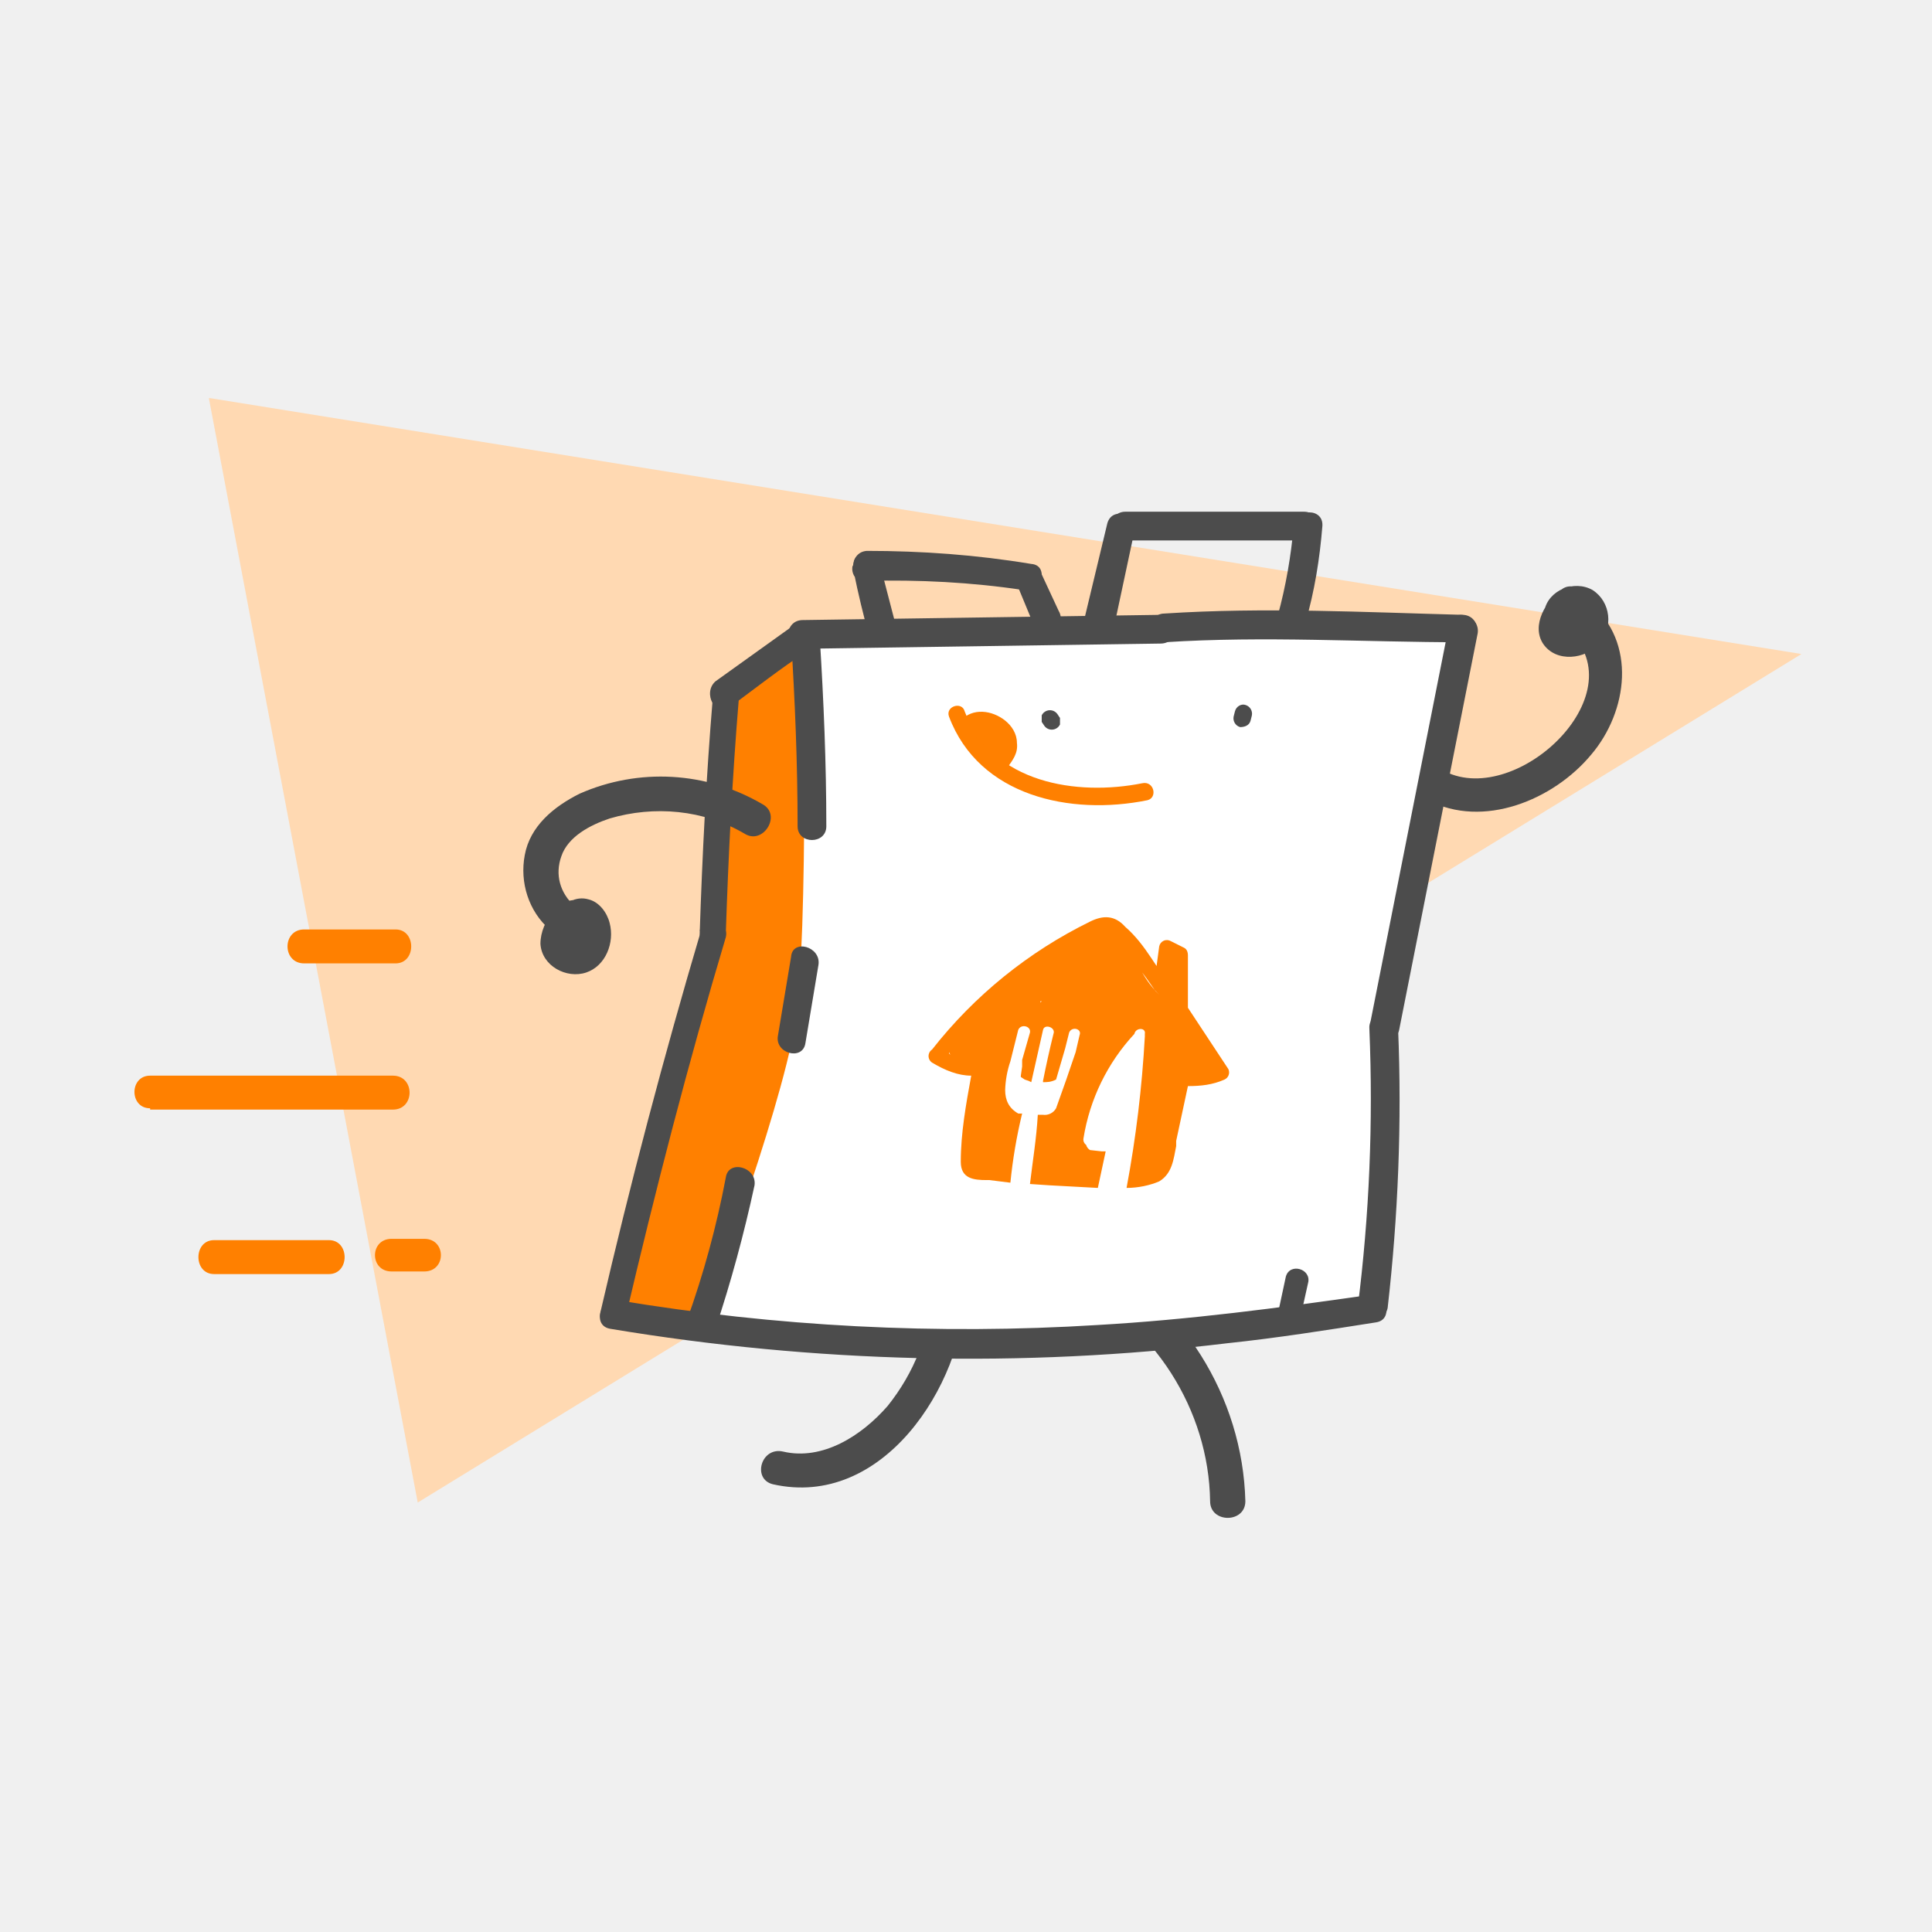
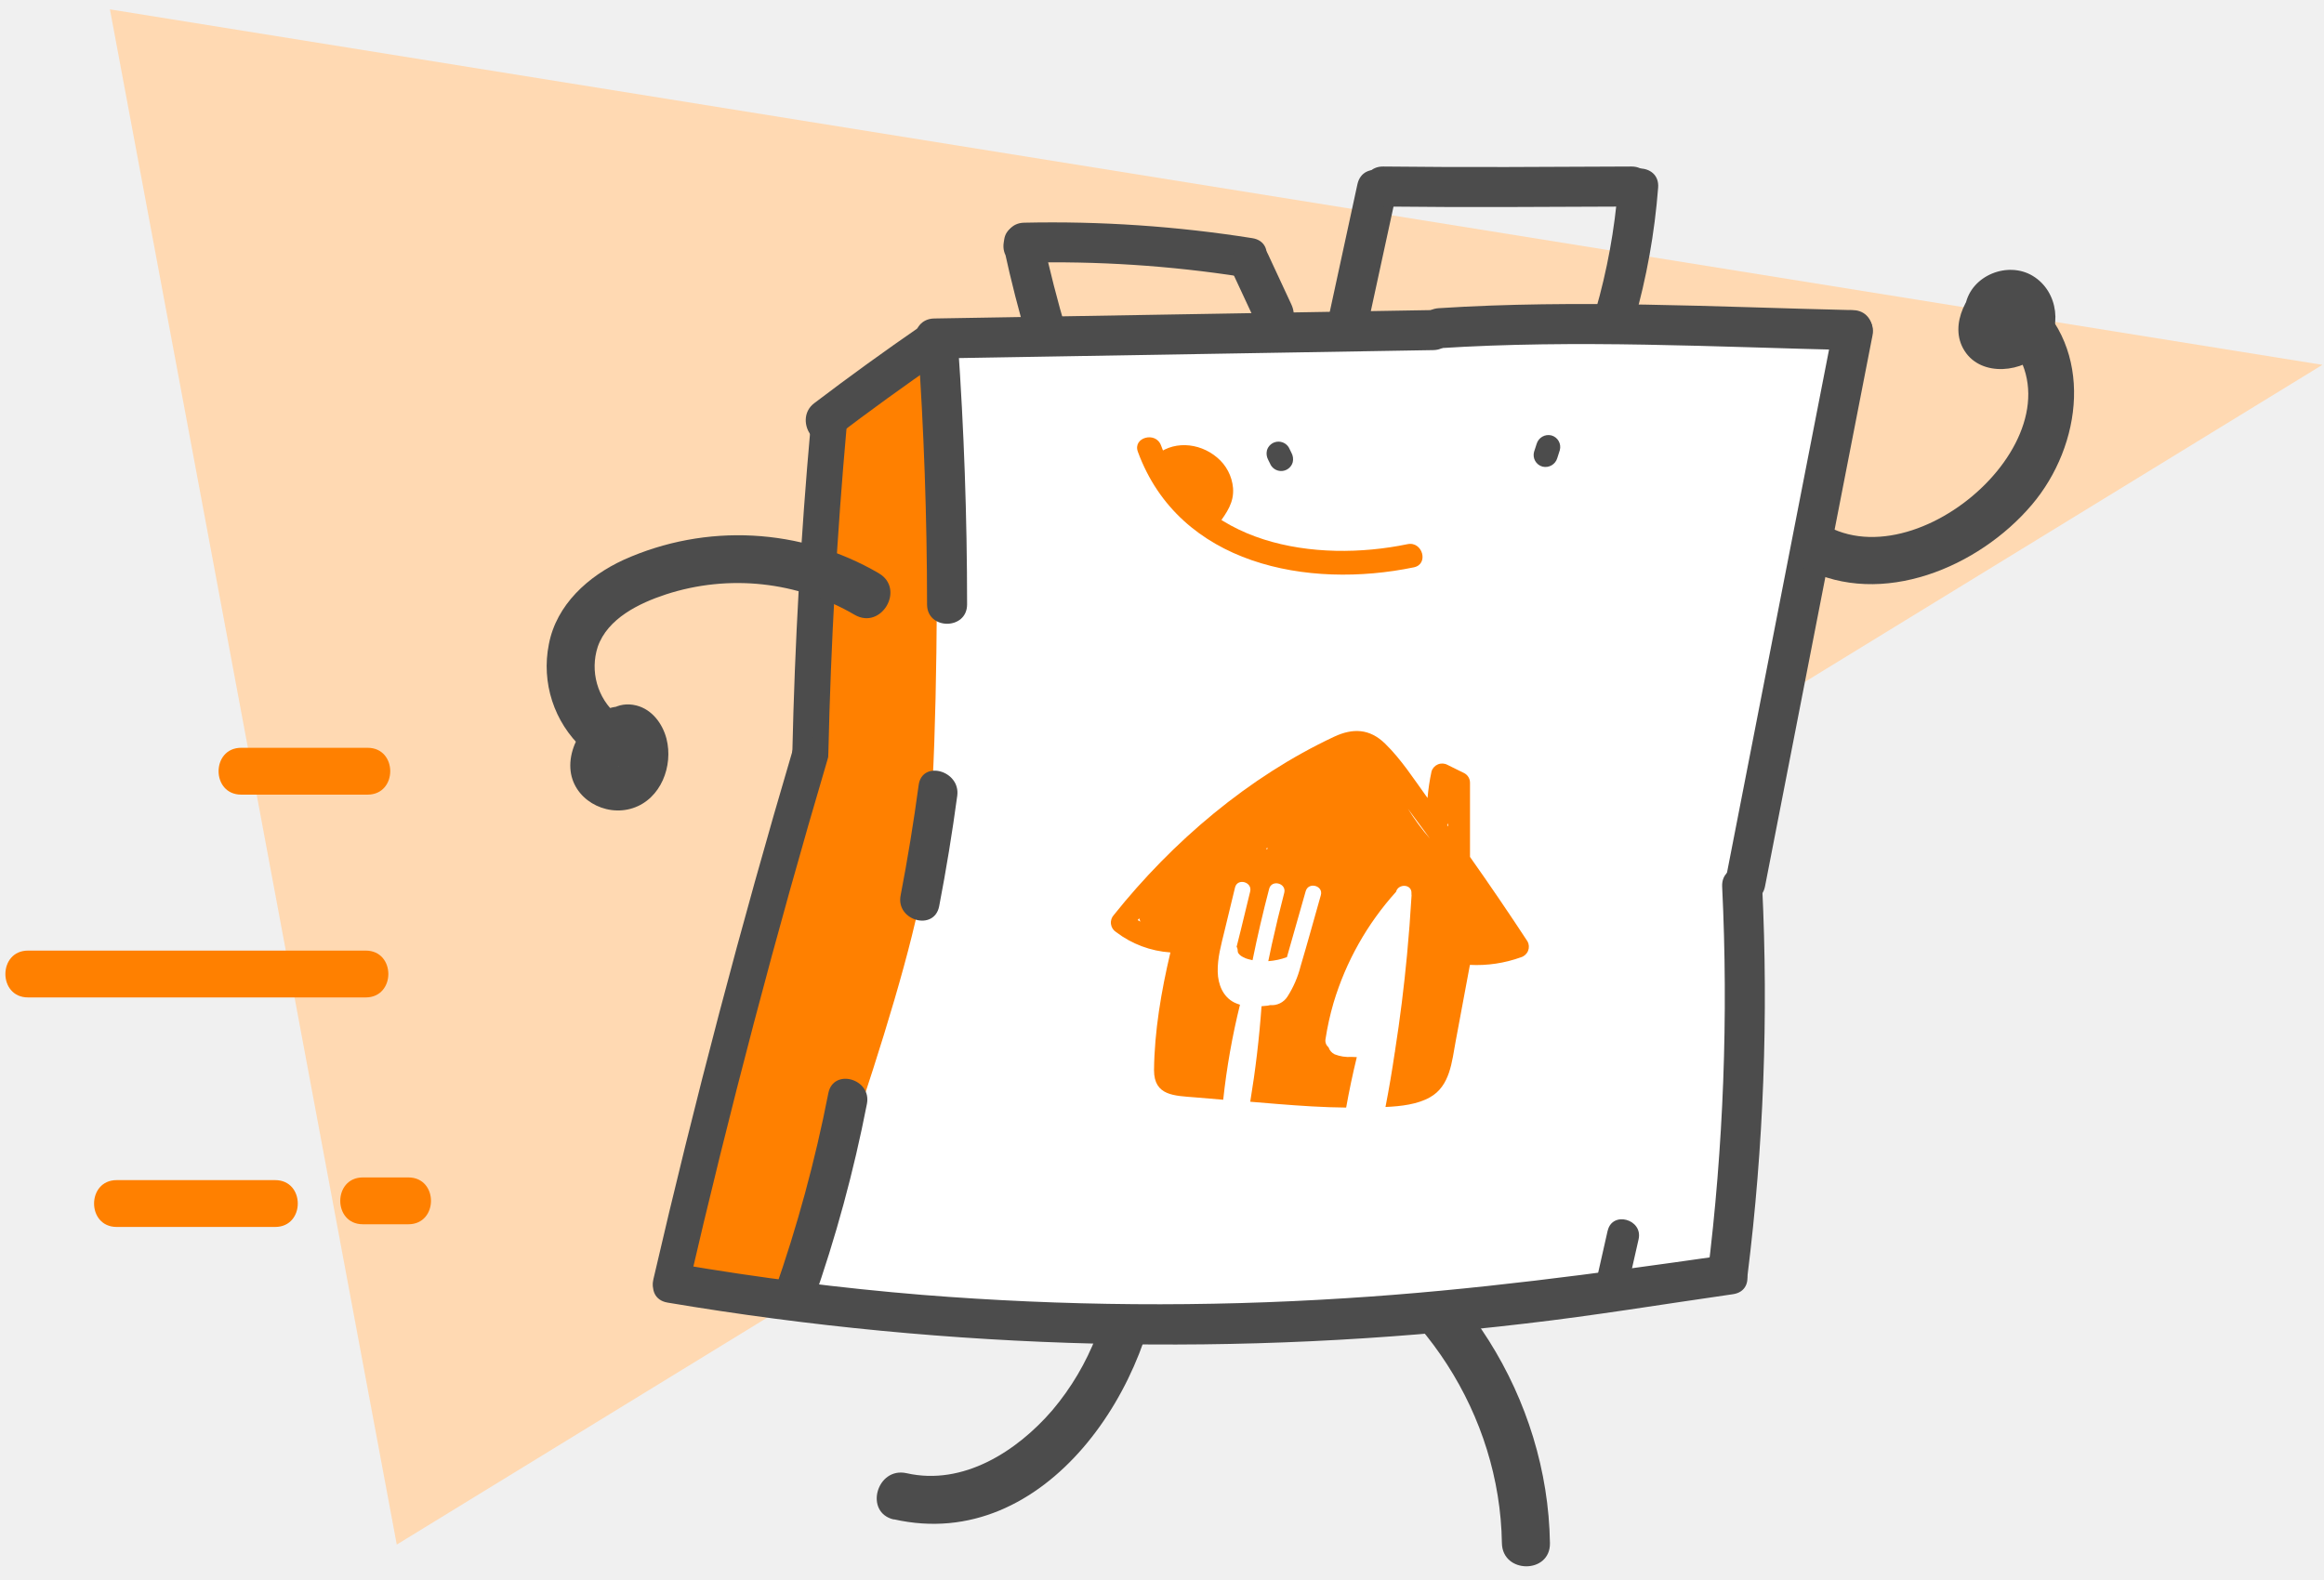
- <svg xmlns="http://www.w3.org/2000/svg" fill="none" viewBox="0 0 148 148">
-   <path d="M16 30.5 32 115.1l106-65L16.1 30.5Z" fill="#FFD9B2" />
-   <path d="M82 98.3c6.4 3.1 10.6 9.7 10.7 16.7 0 1.7 2.7 1.7 2.7 0-.2-8-4.9-15.5-12-19-1.6-.7-2.9 1.6-1.4 2.3ZM59.2 113.7c8.4 1.9 14.5-7.5 14.8-14.8 0-1.7-2.6-1.7-2.7 0 0 3.2-1.3 6.3-3.3 8.8-2 2.3-5 4.2-8 3.5-1.7-.4-2.4 2.1-.8 2.5Z" fill="#4C4C4C" />
-   <path d="m47 100.7 5-19.6 2.7-10.7L56 52.7l5.3-3.8 50.8-.7-4.2 21.2-2 9.4s.6 14.5-.7 20.9c0 0-19.7 3.5-30 3.5-10.3.1-28.2-2.5-28.2-2.5Z" fill="#fff" />
-   <path d="m61.5 48.6-5.9 5-1 18-7.6 29.1 6.7.8s6-15.9 7.2-23c1.1-7 .6-29.9.6-29.9Z" fill="#FF8000" />
-   <path d="M54.6 53.5c-.5 6-.8 12-1 18 0 1.2 2 1.2 2 0 .2-6 .5-12 1-18 .1-1.2-1.8-1.2-2 0Z" fill="#4C4C4C" />
-   <path d="M53.7 71.3a500 500 0 0 0-7.7 29.2c-.3 1.2 1.6 1.7 1.9.5 2.3-9.8 4.8-19.5 7.7-29.2.3-1.2-1.6-1.7-2-.5Z" fill="#4C4C4C" />
-   <path d="M46.8 101.8c15.6 2.6 31.5 3 47.2 1.1 3.8-.4 7.6-1 11.4-1.6 1.4-.2.8-2.3-.5-2.1-7 1-13.8 1.9-20.8 2.3a162.2 162.2 0 0 1-36.8-1.9c-1.3-.2-2 2-.5 2.2ZM56 54.1c1.9-1.4 3.8-2.9 5.8-4.2 1.2-.8 0-2.8-1-2l-6 4.3c-1 .9 0 2.8 1.2 2Z" fill="#4C4C4C" />
-   <path d="m61.5 49.7 27.4-.4c1.5 0 1.5-2.2 0-2.2l-27.4.4c-1.5 0-1.5 2.3 0 2.2Z" fill="#4C4C4C" />
-   <path d="M89.2 49.2c7.7-.5 15.3 0 22.9 0 1.4.1 1.4-2 0-2.1-7.6-.2-15.2-.6-22.9-.1-1.4 0-1.4 2.3 0 2.2Z" fill="#4C4C4C" />
-   <path d="m111 47.9-6 30.3c-.2 1.4 2 2 2.2.6l6-30.3c.2-1.4-2-2-2.2-.6Z" fill="#4C4C4C" />
-   <path d="M104.9 78.8c.3 7.2 0 14.3-.9 21.4-.1 1.4 2 1.4 2.3 0 .8-7 1.1-14.2.8-21.4-.1-1.4-2.3-1.4-2.2 0ZM60.6 48.9c.3 4.8.5 9.6.5 14.4 0 1.4 2.2 1.4 2.2 0 0-4.8-.2-9.6-.5-14.4-.1-1.5-2.3-1.5-2.2 0ZM55.6 90.2c-.7 3.7-1.7 7.4-3 11-.4 1.3 1.7 1.9 2.2.6 1.2-3.6 2.2-7.3 3-11 .2-1.4-2-2-2.2-.6ZM60.6 73.3l-1 6c-.3 1.4 1.9 2 2.1.6l1-6c.2-1.4-2-2-2.1-.6ZM94.6 54.5l-.1.4a.7.7 0 0 0 .5.8c.3 0 .7-.1.8-.5l.1-.4a.7.7 0 0 0-.5-.8c-.3-.1-.7.1-.8.5ZM79.8 55.3l.2.3a.7.7 0 0 0 1.2-.1V55l-.2-.3a.7.7 0 0 0-1.2.1v.5ZM98.5 97.8l-.6 2.8c-.2 1 1.5 1.5 1.7.4l.6-2.7c.3-1.1-1.4-1.6-1.7-.5Z" fill="#4C4C4C" />
-   <path fill-rule="evenodd" clip-rule="evenodd" d="M94.1 81.9 91 77.2v-4c0-.3-.1-.5-.3-.6l-1-.5a.6.6 0 0 0-.9.4l-.2 1.5-.4-.6c-.6-.9-1.2-1.7-2-2.4-.8-.9-1.7-.9-2.7-.4a34.9 34.9 0 0 0-12.1 9.8.6.6 0 0 0 0 1c1 .6 2 1 3 1-.4 2.2-.8 4.4-.8 6.6 0 1.3 1 1.4 2 1.4h.2l1.6.2a39 39 0 0 1 .9-5.3 2 2 0 0 1-.3 0c-.7-.4-1-1-1-1.8a7.5 7.5 0 0 1 .4-2.2l.6-2.4c.2-.5 1-.3.9.2l-.6 2.1v.5a26.9 26.9 0 0 0-.1.7v.1l.3.2.3.1.2.1.9-4c.1-.5 1-.2.8.3a76.8 76.8 0 0 0-.8 3.6v.1c.3 0 .6 0 1-.2l.7-2.4.3-1.2c.2-.5 1-.3.8.2l-.3 1.3a183.3 183.3 0 0 1-1.5 4.3 1 1 0 0 1-1 .5h-.4c-.1 1.8-.4 3.6-.6 5.3l1.5.1 3.7.2.6-2.8h-.3l-.9-.1a.7.7 0 0 1-.3-.4.5.5 0 0 1-.2-.5 15.3 15.3 0 0 1 3.9-8c.1-.5.9-.5.8 0v.2A90.1 90.1 0 0 1 86.3 91c.9 0 1.8-.2 2.5-.5 1-.6 1.1-1.7 1.3-2.7v-.4l.9-4.2c1 0 1.9-.1 2.8-.5a.6.6 0 0 0 .3-.8Zm-21.4-1.2v-.1l.1.2-.1-.1Zm7-4v.1l.1-.1Zm7.8-2.2.3.4.7 1 .3.3c-.5-.5-.9-1-1.3-1.7Zm2.2 1v-.2.2Z" fill="#FF8000" />
-   <path d="M72.7 54.9C75 61 82 62.5 87.9 61.3c.8-.2.5-1.5-.4-1.3-5 1-11.5 0-13.6-5.5-.2-.8-1.5-.4-1.2.4Z" fill="#FF8000" />
-   <path d="M74.5 56.1c.5-.4 1.3-.3 1.7.2.7.6.2 1.3-.2 2-.5.6.6 1.3 1.1.6.5-.7.9-1.2.8-2 0-.7-.4-1.3-.9-1.7-1-.8-2.5-1-3.4 0-.7.6.3 1.5.9 1Z" fill="#FF8000" />
-   <path d="m74.6 56.2 1.3 1.6c.4.7 1.6 0 1.1-.6l-1.5-2c-.6-.5-1.5.4-1 1Z" fill="#FF8000" />
-   <path d="M58.4 61.6a15.4 15.4 0 0 0-14-.8c-2 1-3.8 2.5-4.2 4.7-.4 2.1.3 4.3 1.9 5.7 1.3 1.2 3.1-.7 1.9-1.8-1.1-1-1.5-2.4-1-3.8.5-1.5 2.2-2.4 3.7-2.9 3.4-1 7.2-.7 10.4 1.2 1.4.8 2.8-1.5 1.3-2.3Z" fill="#4C4C4C" />
-   <path d="M44.7 69c-.9-.2-1.8.1-2.3.8-.6.7-1 1.6-1 2.5.1 1.7 2 2.7 3.5 2.2s2.2-2.3 1.8-3.8c-.2-.8-.8-1.6-1.6-1.8-1-.3-2 .3-2.3 1.2-.3.7.3 1.5 1 1.7.7.2 1.3-.3 1.6-1l-.3.5c-.3.3-.7-.2-1 0 0 0 0-.2 0 0v.7c0-.1-.2.2 0 0H44v.2l.3-.5.1-.2c0-.2.4.1-.4 0 .7.1 1.4-.2 1.6-.9.2-.6-.2-1.5-.9-1.6ZM109.4 61.3c4.2 2.2 9.6 0 12.5-3.5 2.8-3.3 3.5-8.6-.1-11.6-1.3-1-3.2.8-1.9 1.9 5.8 4.8-3.6 13.8-9.2 11-1.5-.9-2.8 1.4-1.3 2.2Z" fill="#4C4C4C" />
-   <path d="M119.7 45.1c-1.3.9-2.4 2.8-1.5 4.2 1 1.5 3.3 1.2 4.3 0 1.1-1.2.9-3.2-.5-4.1-1.4-.8-3.4 0-3.7 1.6-.2.7.2 1.4.9 1.6.6.2 1.5-.2 1.6-1 0-.2 0 0 0 0l-.1.1h.1s-.3 0 0 0h-.2c0-.1 0-.1 0 0v-.1.2l-.3.1s-.1 0 0 0c0 0 .4.4.2.5l.2-.4c0-.2.2-.3.3-.4.6-.4.8-1.2.5-1.8-.4-.6-1.2-.9-1.8-.5ZM68.7 48.2l-1.3-5c-.2-1-2-1.1-2 0l-.1.2c-.2 1.3 1.9 2 2.1.5v-.1h-2a72 72 0 0 0 1.2 5c.4 1.4 2.5.8 2.1-.6Z" fill="#4C4C4C" />
-   <path d="M66.4 44.5c4-.1 8 .1 12 .7 1.4.3 2-1.9.6-2-4.2-.7-8.4-1-12.6-1-1.4.1-1.4 2.3 0 2.3Z" fill="#4C4C4C" />
-   <path d="m78 45 1.2 2.9c.3.5 1 .7 1.5.4.6-.3.7-1 .4-1.5L79.8 44c-.2-.6-1-.7-1.5-.4-.5.3-.6 1-.4 1.5ZM85.3 48.2l1.6-7.5c.3-1.3-1.8-2-2.1-.5L83 47.7c-.3 1.3 1.9 2 2.2.5Z" fill="#4C4C4C" />
-   <path d="M86.2 41.4h13.7c1.4 0 1.4-2.2 0-2.2H86.2c-1.4 0-1.4 2.2 0 2.2Z" fill="#4C4C4C" />
-   <path d="M99.1 40.3c-.2 2.3-.6 4.6-1.2 6.8-.4 1.4 1.7 2 2.1.6.7-2.4 1.1-4.9 1.3-7.4.1-1.4-2-1.4-2.2 0Z" fill="#4C4C4C" />
-   <path d="M11.5 85h18.6c1.7 0 1.7-2.6 0-2.6H11.5c-1.6 0-1.6 2.5 0 2.5ZM23.3 73.8h7c1.6 0 1.6-2.6 0-2.6h-7c-1.7 0-1.7 2.6 0 2.6ZM16.4 97.6h8.8c1.6 0 1.6-2.6 0-2.6h-8.8c-1.6 0-1.6 2.6 0 2.6ZM30 97.4h2.5c1.7 0 1.7-2.5 0-2.5H30c-1.7 0-1.7 2.5 0 2.5Z" fill="#FF8000" />
+ <svg xmlns="http://www.w3.org/2000/svg" viewBox="0 0 128 87">
+   <g fill="none" fill-rule="evenodd">
+     <path d="M-10 118h148V-30H-10z" />
+     <g fill-rule="nonzero">
+       <path d="M6.055.516l15.798 84.573 106.06-64.991z" fill="#FFD9B2" />
+       <path d="M72.029 68.319c6.328 3.088 10.584 9.632 10.692 16.689.029 1.7 2.675 1.707 2.646 0-.123-7.939-4.85-15.493-12.001-18.965-1.527-.742-2.868 1.544-1.337 2.285v-.009zM49.236 83.697c8.404 1.9 14.464-7.497 14.748-14.773.066-1.705-2.58-1.7-2.646 0a14.333 14.333 0 01-3.374 8.76c-1.951 2.267-4.917 4.175-8.024 3.474-1.659-.375-2.366 2.176-.704 2.55v-.01z" fill="#4C4C4C" />
+       <path d="M36.956 70.722l4.962-19.638 2.738-10.642 1.31-17.712 5.304-3.821 50.8-.726-4.144 21.249-1.972 9.416s.543 14.439-.736 20.834c0 0-19.73 3.484-30.02 3.563-10.292.08-28.242-2.523-28.242-2.523z" fill="#FFF" />
+       <path d="M51.453 18.646l-5.806 4.88-1.01 18.058-7.68 29.138 6.751.741s5.983-15.84 7.163-22.933c1.18-7.094.582-29.884.582-29.884z" fill="#FF8000" />
+       <path d="M44.645 23.526a266.452 266.452 0 00-1.005 17.932c-.029 1.277 1.956 1.277 1.985 0 .135-5.986.47-11.963 1.005-17.932.115-1.27-1.87-1.263-1.985 0z" fill="#4C4C4C" />
+       <path d="M43.662 41.321A499.875 499.875 0 0035.99 70.46c-.289 1.241 1.625 1.764 1.914.527a499.382 499.382 0 017.672-29.139c.364-1.228-1.544-1.75-1.914-.527z" fill="#4C4C4C" />
+       <path d="M36.76 71.757a166.569 166.569 0 0047.256 1.155c3.821-.44 7.62-1.072 11.431-1.616 1.398-.2.803-2.327-.586-2.126-6.911.988-13.752 1.912-20.729 2.346-7.771.5-15.569.438-23.332-.183-4.507-.37-8.991-.938-13.451-1.702-1.387-.238-1.985 1.887-.587 2.126h-.002zm9.18-47.633c1.93-1.47 3.892-2.891 5.885-4.263 1.162-.8.06-2.712-1.102-1.903a155.357 155.357 0 00-5.886 4.26c-1.102.85-.017 2.766 1.114 1.906h-.011z" fill="#4C4C4C" />
+       <path d="M51.453 19.748l27.491-.461c1.418-.025 1.422-2.23 0-2.206l-27.491.464c-1.418.024-1.423 2.229 0 2.205z" fill="#4C4C4C" />
+       <path d="M79.237 19.184c7.619-.49 15.216-.07 22.832.106 1.42.033 1.42-2.172 0-2.205-7.619-.177-15.215-.597-22.832-.107-1.409.09-1.42 2.298 0 2.205z" fill="#4C4C4C" />
+       <path d="M101.006 17.89l-5.92 30.351c-.27 1.387 1.854 1.985 2.127.587l5.92-30.352c.27-1.387-1.855-1.984-2.127-.586z" fill="#4C4C4C" />
+       <path d="M94.852 48.848c.346 7.14.077 14.296-.805 21.39-.174 1.404 2.03 1.39 2.205 0 .882-7.094 1.152-14.25.805-21.39-.068-1.414-2.274-1.423-2.205 0zm-44.299-29.99c.335 4.807.504 9.62.507 14.439 0 1.418 2.205 1.422 2.205 0 0-4.819-.169-9.632-.507-14.44-.1-1.408-2.304-1.42-2.205 0zm-4.931 41.368a77.704 77.704 0 01-2.977 10.944c-.472 1.34 1.659 1.916 2.126.584a77.246 77.246 0 002.977-10.944c.271-1.384-1.854-1.984-2.126-.584zm4.975-16.975a110.066 110.066 0 01-.994 6.082c-.267 1.387 1.856 1.984 2.125.586.388-2.017.72-4.044.995-6.082.187-1.387-1.936-1.984-2.126-.586zM84.635 24.45l-.143.441a.662.662 0 00.463.814.68.68 0 00.814-.463l.141-.441a.662.662 0 00-.46-.814.677.677 0 00-.815.463zm-14.789.875l.145.294a.662.662 0 001.21-.157.73.73 0 00-.068-.51l-.145-.295a.662.662 0 00-1.21.16.732.732 0 00.068.508zM88.547 67.79l-.626 2.774c-.25 1.102 1.451 1.579 1.702.47l.627-2.766c.249-1.102-1.451-1.577-1.703-.467v-.011z" fill="#4C4C4C" />
+       <path d="M84.13 51.858a160.475 160.475 0 00-3.166-4.651v-4.086a.593.593 0 00-.3-.52l-.937-.464a.613.613 0 00-.882.36c-.104.483-.178.972-.22 1.464-.733-1.017-1.452-2.137-2.343-3.001-.844-.82-1.764-.862-2.802-.375-4.708 2.205-8.905 5.777-12.129 9.815a.62.62 0 00.122.948 5.541 5.541 0 002.99 1.12c-.505 2.137-.882 4.353-.902 6.488 0 1.42 1.122 1.402 2.267 1.497l1.543.13c.19-1.764.498-3.513.924-5.235a2.086 2.086 0 01-.313-.121c-.635-.32-.895-1.006-.913-1.68-.022-.768.197-1.528.375-2.267l.578-2.388c.13-.54.964-.311.834.22l-.51 2.1c-.075.313-.16.626-.236.943.04.067.06.143.058.22a.253.253 0 00.048.153.692.692 0 00.258.2c.092.052.19.09.293.115.07.02.144.038.22.053.27-1.323.574-2.633.914-3.93.139-.537.972-.308.831.221a77.709 77.709 0 00-.683 2.84c-.067.307-.13.616-.195.922a3.753 3.753 0 001.026-.22c.348-1.211.69-2.426 1.034-3.634.152-.534.986-.307.834.22-.37 1.303-.728 2.61-1.114 3.91a5.687 5.687 0 01-.725 1.678 1.019 1.019 0 01-.953.467.6.6 0 01-.128.029 7.41 7.41 0 01-.346.033 57.262 57.262 0 01-.622 5.261l1.521.126c1.25.1 2.506.185 3.762.196.167-.933.362-1.86.587-2.78l-.282-.011a2.165 2.165 0 01-.942-.144.662.662 0 01-.335-.388.474.474 0 01-.163-.463c.103-.67.25-1.333.44-1.984a15.945 15.945 0 013.443-6.117c.117-.461.882-.441.849.09v.05a.426.426 0 010 .14 90.17 90.17 0 01-.243 3.177 85.55 85.55 0 01-.661 5.293.265.265 0 01-.016.101 65.335 65.335 0 01-.511 3.003c.864-.037 1.764-.147 2.445-.531 1.116-.62 1.211-1.967 1.42-3.087.264-1.403.525-2.806.785-4.21a7.19 7.19 0 002.812-.419.609.609 0 00.36-.877zm-21.469-1.17c.027-.034.053-.068.082-.1.018.062.042.124.07.182l-.152-.081zm7.13-3.889l-.056-.049.08-.06c-.007.038-.016.074-.024.109zm7.748-2.256c.316.426.633.851.946 1.28.09.125.179.25.272.376a12.59 12.59 0 01-1.218-1.656zm2.216.988l-.052-.07a.53.53 0 00.052-.12v.19z" fill="#FF8000" />
+       <g fill="#FF8000">
+         <path d="M62.672 24.889c2.291 6.234 9.37 7.573 15.202 6.364.834-.174.481-1.448-.352-1.276-5.057 1.049-11.553.061-13.576-5.441-.29-.791-1.57-.44-1.274.353z" />
+       </g>
+       <g fill="#FF8000">
+         <path d="M64.491 26.127c.49-.475 1.281-.305 1.74.134.703.675.187 1.323-.254 1.945-.491.697.662 1.358 1.143.661.44-.63.853-1.17.793-1.984a2.463 2.463 0 00-.882-1.683c-.996-.843-2.507-.955-3.474-.017-.613.593.324 1.528.935.937v.006z" />
+         <path d="M64.551 26.201a8.876 8.876 0 011.323 1.612c.456.717 1.603.053 1.144-.661a10.585 10.585 0 00-1.524-1.879c-.61-.595-1.543.34-.937.935l-.006-.007z" />
+       </g>
+       <g fill="#4C4C4C">
+         <path d="M48.41 31.584a15.374 15.374 0 00-14.067-.741c-1.945.895-3.694 2.463-4.113 4.645a6.174 6.174 0 001.873 5.76c1.267 1.131 3.144-.734 1.872-1.872a3.508 3.508 0 01-1.052-3.748c.547-1.566 2.287-2.4 3.749-2.882a12.757 12.757 0 0110.395 1.12c1.475.86 2.807-1.427 1.336-2.284l.006.002z" />
+         <path d="M34.713 38.96a2.386 2.386 0 00-2.355.882c-.566.688-1 1.581-.943 2.49.1 1.673 1.903 2.692 3.444 2.185 1.541-.507 2.234-2.32 1.848-3.828-.22-.83-.792-1.603-1.652-1.824-1.034-.262-1.876.353-2.256 1.268-.273.662.296 1.453.924 1.628.761.209 1.354-.263 1.628-.924l.048-.12-.337.583c-.27.313-.677-.15-.918-.014-.081.049.04-.22 0 .03-.03.151.058.244.047.325a.748.748 0 01-.141.375c.097-.145-.164.144.026-.015a.238.238 0 01-.121-.016c.086.09.05.108-.013-.024.013.027.147.265.116.265-.03 0 .188-.479.203-.505-.158.247.186-.311.146-.2.062-.18.428.114-.386 0 .706.105 1.422-.18 1.627-.925.172-.626-.22-1.52-.924-1.627l-.01-.009z" />
+       </g>
+       <g fill="#4C4C4C">
+         <path d="M99.386 31.312c4.256 2.195 9.599-.063 12.516-3.497 2.785-3.274 3.467-8.589-.13-11.599-1.299-1.085-3.18.776-1.872 1.872 5.777 4.832-3.614 13.809-9.178 10.94-1.513-.78-2.851 1.502-1.336 2.284z" />
+         <path d="M109.666 15.116c-1.241.84-2.399 2.747-1.462 4.214.937 1.466 3.26 1.193 4.311.015 1.09-1.22.882-3.279-.558-4.148-1.373-.827-3.37-.03-3.7 1.568-.176.703.23 1.42.924 1.63.662.178 1.482-.22 1.627-.924.053-.252 0-.088-.026-.018a.179.179 0 01-.086.075l.115-.066c-.047.121-.324-.044-.027.042l-.16-.022a.117.117 0 01-.07-.057c-.041-.062-.026-.03.054.099-.016.02-.031-.126-.031-.124.03.13.053.095-.018.22.031-.048.077-.107-.017-.023a.51.51 0 01-.256.108c-.016 0-.09.024-.077 0 0 .02.494.397.315.54.029-.022.13-.441.152-.468a1.1 1.1 0 01.324-.361c.617-.38.826-1.178.474-1.81-.341-.587-1.215-.883-1.808-.477v-.013z" />
+       </g>
+       <g fill="#4C4C4C">
+         <path d="M58.736 18.241a70.778 70.778 0 01-1.298-5.073c-.219-1.02-1.949-1.08-2.125 0l-.03.19c-.222 1.39 1.895 1.984 2.125.586l.031-.19h-2.126c.37 1.707.803 3.397 1.297 5.074.401 1.359 2.531.779 2.126-.586z" />
+         <path d="M56.416 14.472c4.005-.1 8.012.16 11.971.774 1.39.22 1.985-1.907.587-2.126a70.42 70.42 0 00-12.57-.852c-1.415.03-1.422 2.236 0 2.205h.012z" />
+         <path d="M67.918 15.085l1.305 2.803c.252.54 1.028.675 1.508.395.554-.325.647-.966.395-1.509l-1.303-2.803c-.251-.54-1.03-.674-1.508-.394-.554.324-.649.966-.397 1.508z" />
+       </g>
+       <g fill="#4C4C4C">
+         <path d="M75.263 18.239l1.627-7.498c.3-1.385-1.826-1.984-2.128-.586l-1.624 7.496c-.3 1.383 1.826 1.974 2.125.587z" />
+         <path d="M76.187 11.378c4.558.053 9.116.018 13.672 0 1.418 0 1.423-2.205 0-2.205-4.558.02-9.116.055-13.672 0-1.42-.015-1.42 2.19 0 2.205z" />
+         <path d="M89.116 10.34c-.184 2.297-.6 4.57-1.24 6.783-.392 1.367 1.736 1.95 2.127.586a37.17 37.17 0 001.323-7.37c.11-1.415-2.095-1.406-2.205 0h-.005z" />
+       </g>
+       <g fill="#FF8000">
+         <path d="M1.543 54.947h18.6c1.66 0 1.663-2.58 0-2.58h-18.6c-1.66 0-1.663 2.58 0 2.58zm11.742-11.172h6.962c1.66 0 1.663-2.58 0-2.58h-6.962c-1.66 0-1.662 2.58 0 2.58zM6.427 67.591h8.728c1.66 0 1.663-2.58 0-2.58H6.427c-1.66 0-1.662 2.58 0 2.58zm13.56-.148h2.505c1.66 0 1.662-2.58 0-2.58h-2.505c-1.66 0-1.663 2.58 0 2.58z" />
+       </g>
+     </g>
+   </g>
</svg>
